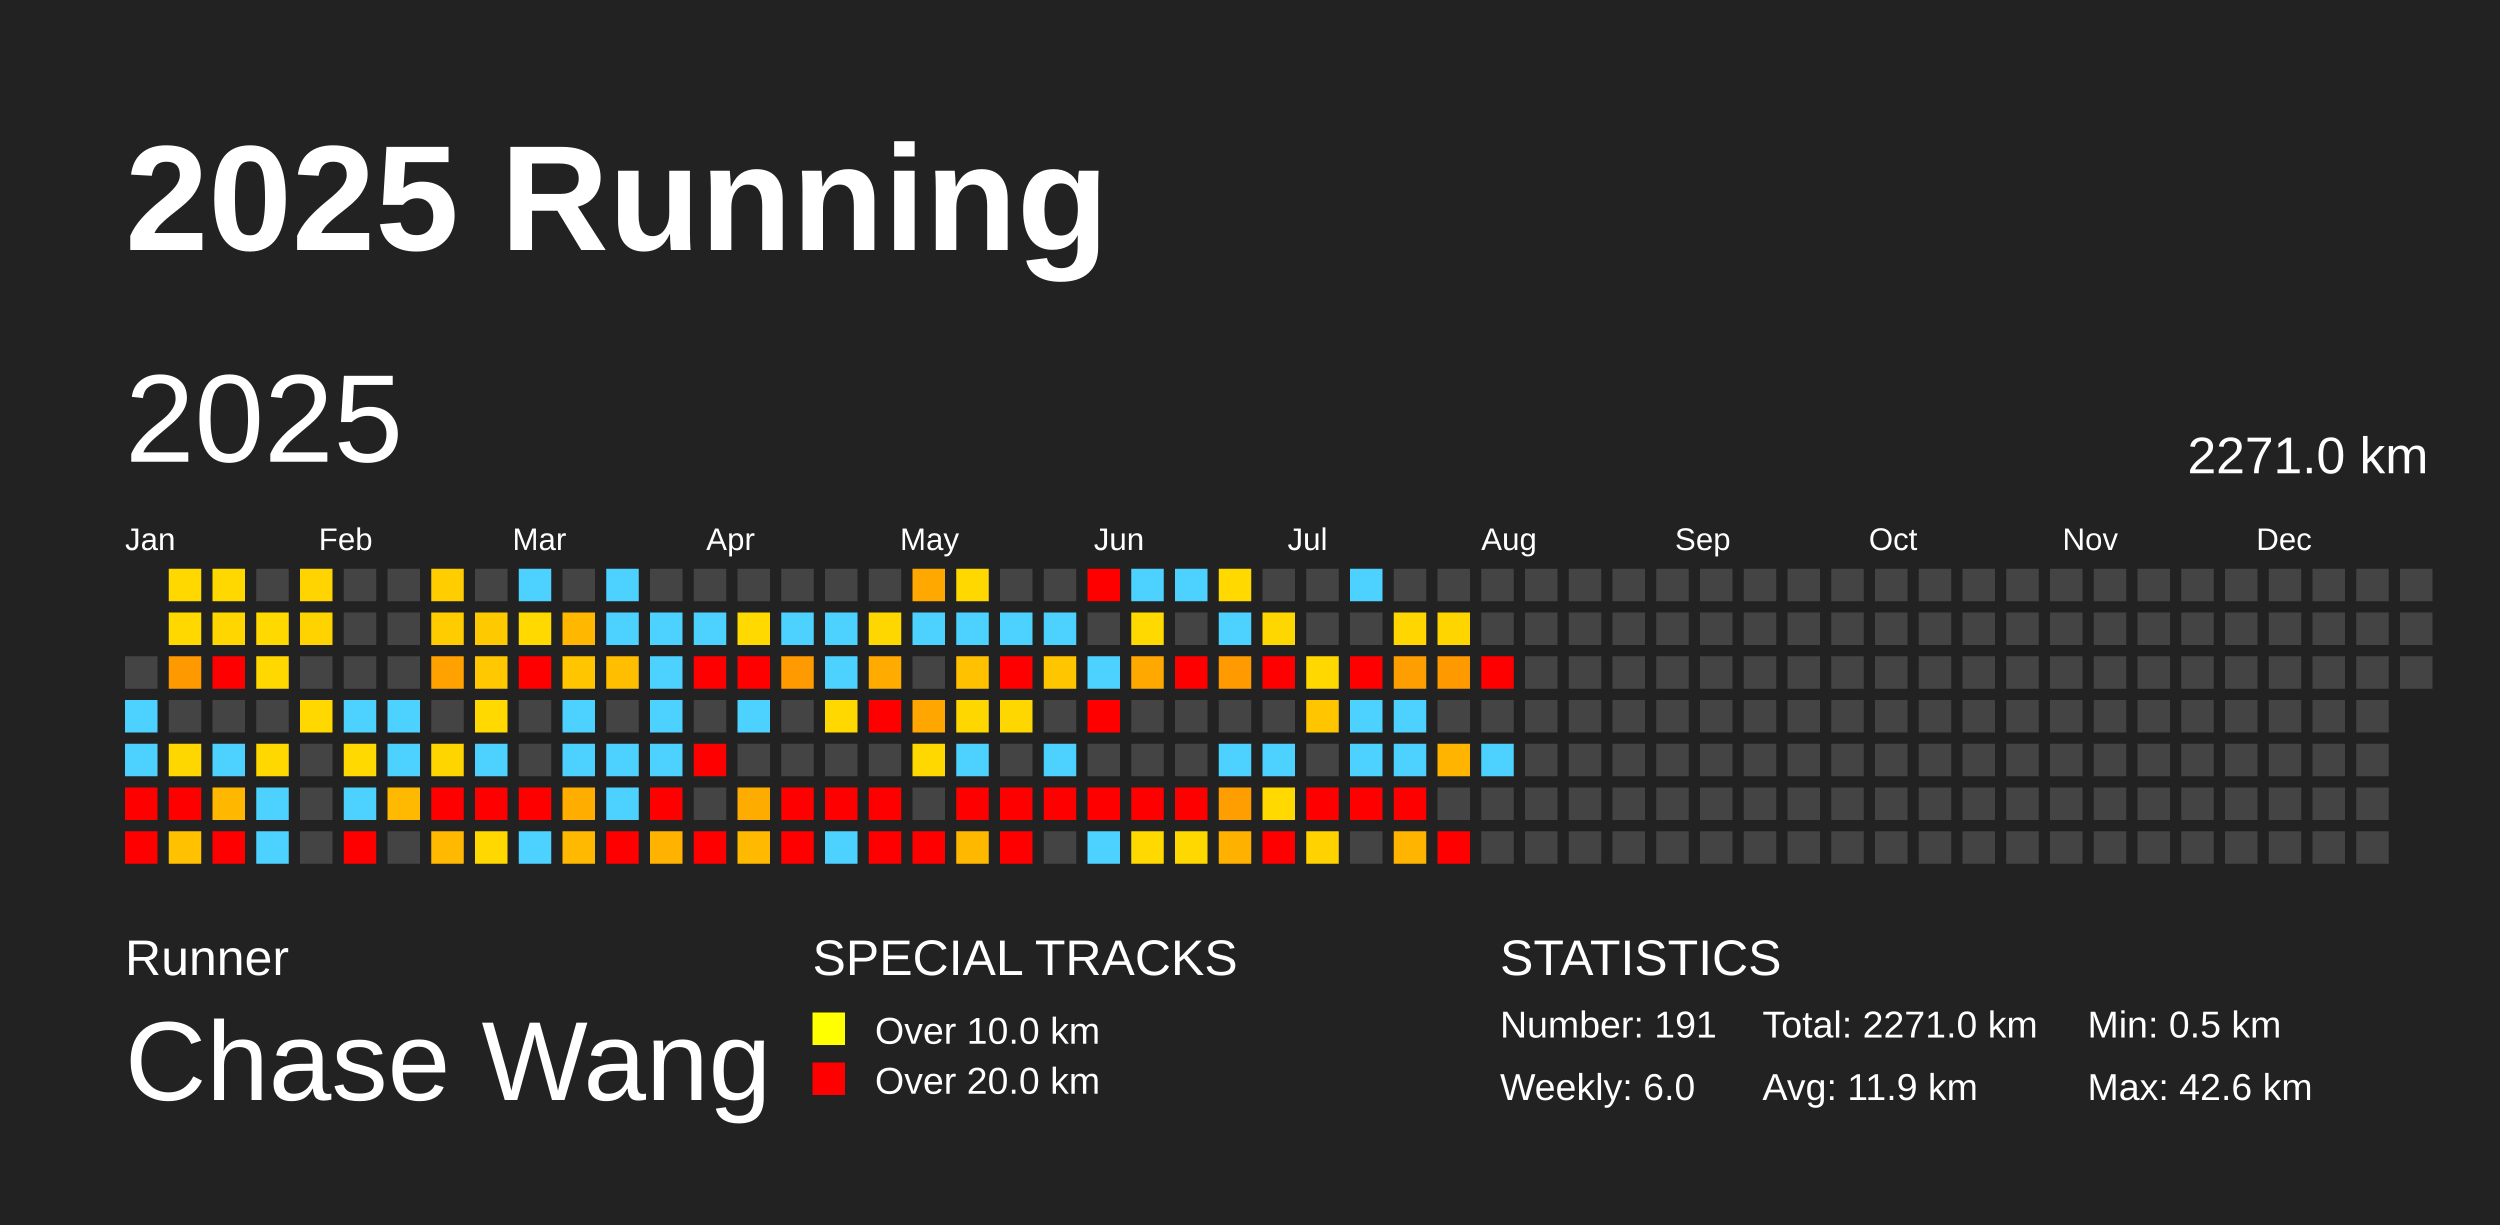
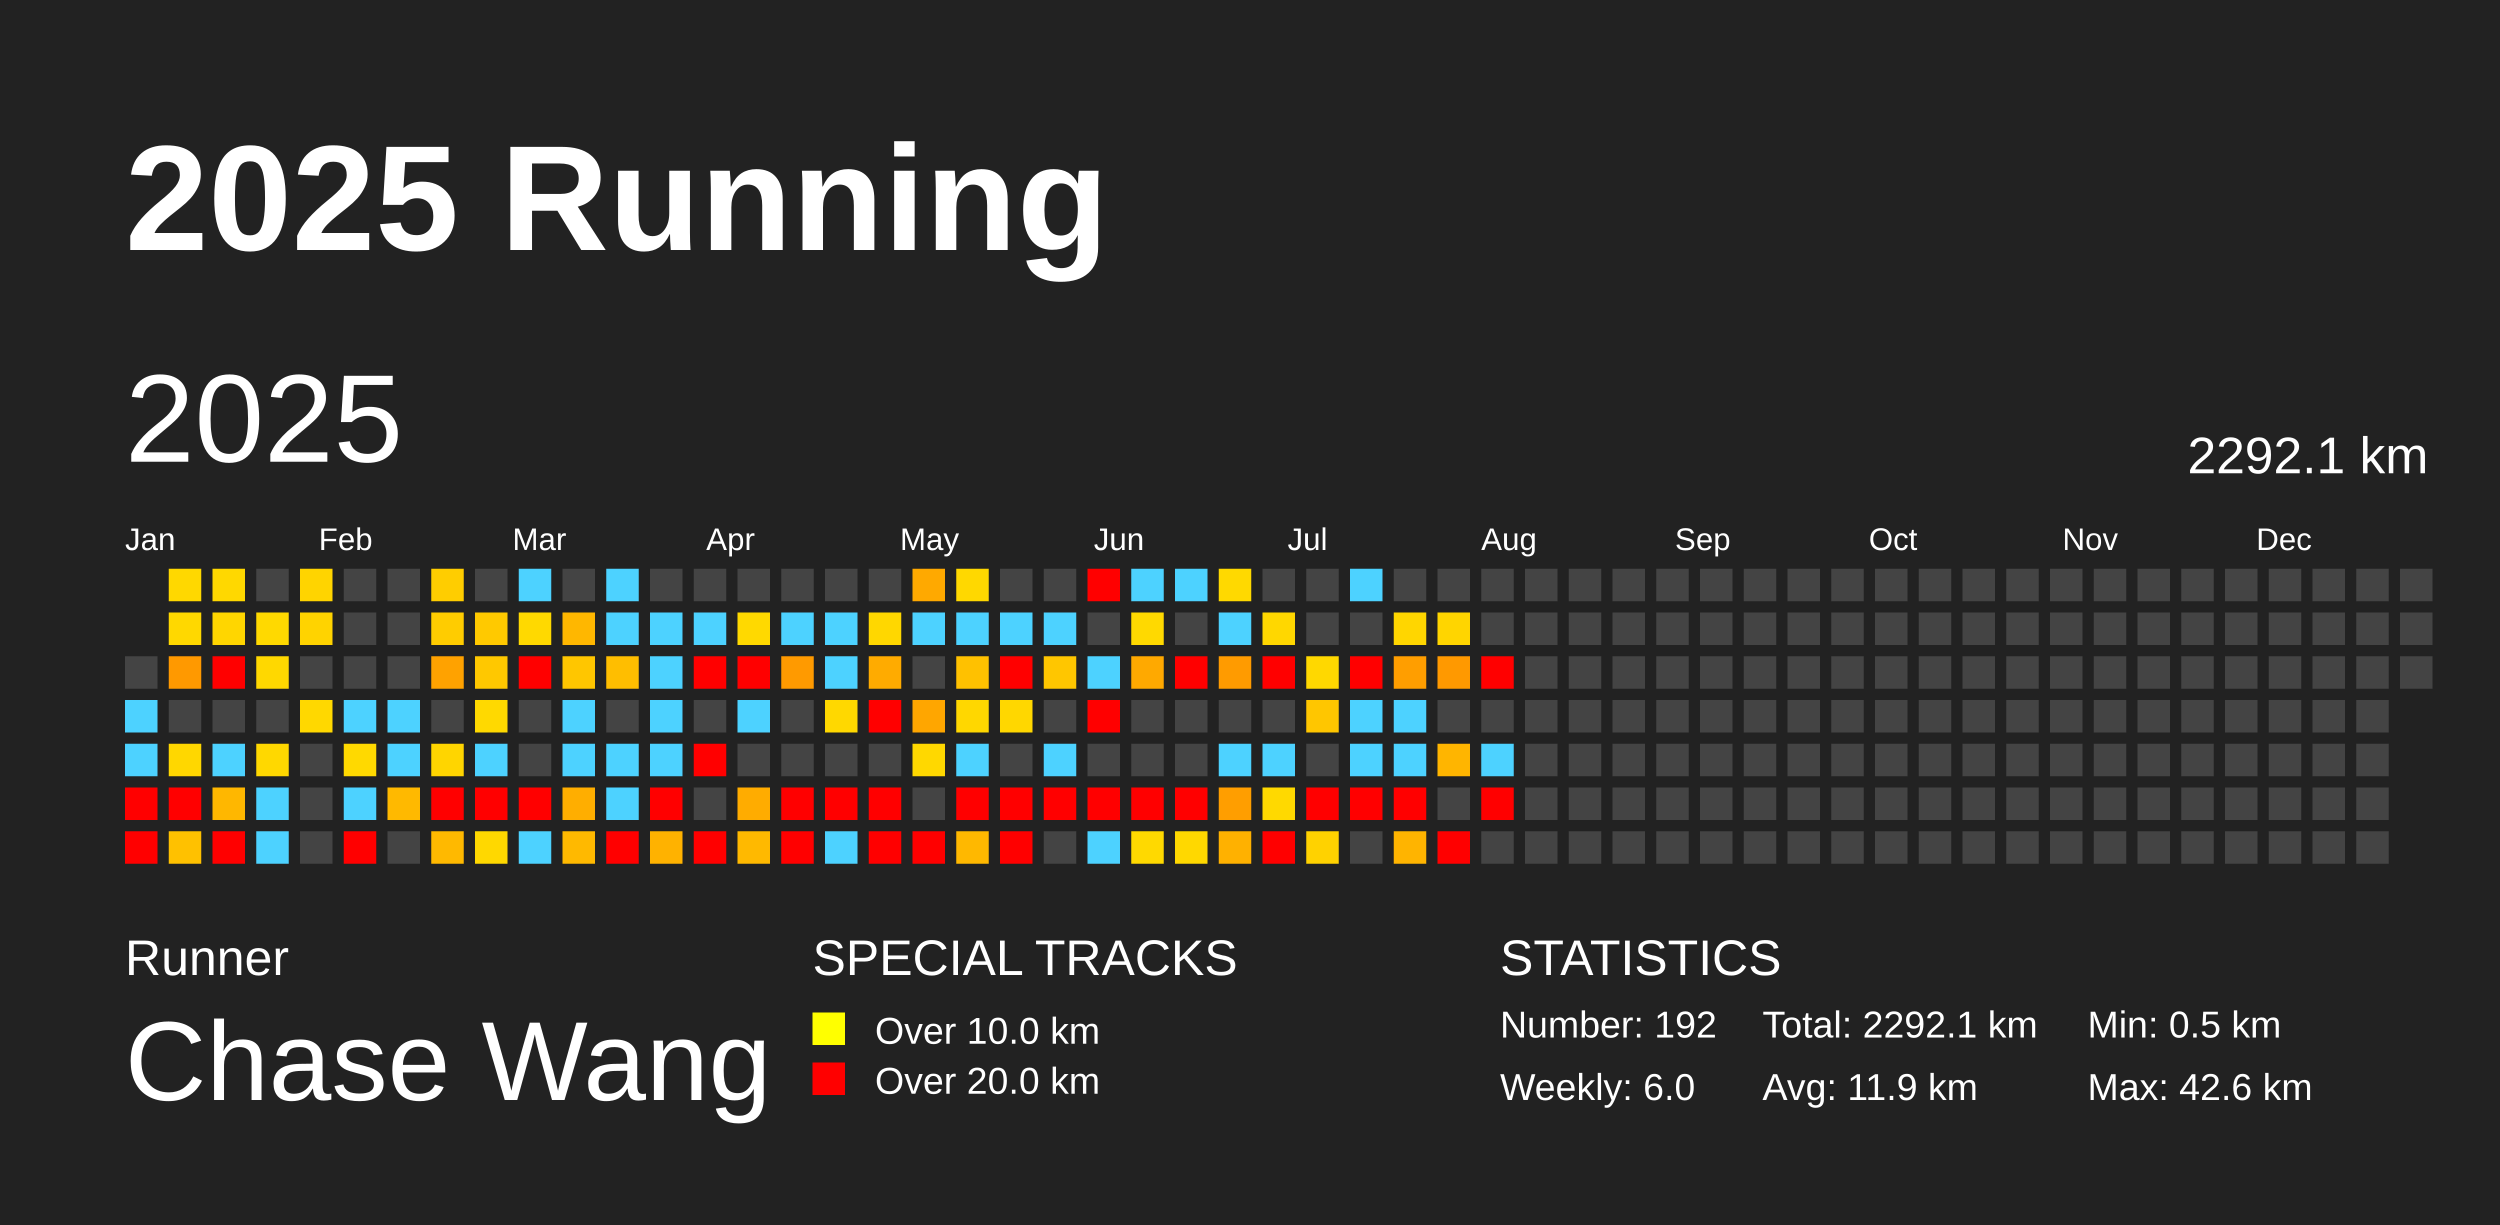
<svg xmlns="http://www.w3.org/2000/svg" baseProfile="full" height="98mm" version="1.1" viewBox="0,0,200,98" width="200mm">
  <defs />
  <rect fill="#222222" height="98" width="200" x="0" y="0" />
  <text fill="#FFFFFF" style="font-size:12px; font-family:Arial; font-weight:bold;" x="10" y="20">2025 Running</text>
  <text fill="#FFFFFF" style="font-size:4px; font-family:Arial" x="10" y="78">Runner</text>
  <text fill="#FFFFFF" style="font-size:9px; font-family:Arial" x="10" y="88">Chase Wang</text>
  <text fill="#FFFFFF" style="font-size:4px; font-family:Arial" x="65" y="78">SPECIAL TRACKS</text>
  <rect fill="yellow" height="2.6" width="2.6" x="65" y="81" />
  <text fill="#FFFFFF" style="font-size:3px; font-family:Arial" x="70" y="83.5">Over 10.0 km</text>
  <rect fill="red" height="2.6" width="2.6" x="65" y="85" />
  <text fill="#FFFFFF" style="font-size:3px; font-family:Arial" x="70" y="87.5">Over 20.0 km</text>
  <text fill="#FFFFFF" style="font-size:4px; font-family:Arial" x="120" y="78">STATISTICS</text>
-   <text fill="#FFFFFF" style="font-size:3px; font-family:Arial" x="120" y="83">Number: 191</text>
+   <text fill="#FFFFFF" style="font-size:3px; font-family:Arial" x="120" y="83">Number: 192</text>
  <text fill="#FFFFFF" style="font-size:3px; font-family:Arial" x="120" y="88">Weekly: 6.0</text>
-   <text fill="#FFFFFF" style="font-size:3px; font-family:Arial" x="141" y="83">Total: 2271.0 km</text>
+   <text fill="#FFFFFF" style="font-size:3px; font-family:Arial" x="141" y="83">Total: 2292.1 km</text>
  <text fill="#FFFFFF" style="font-size:3px; font-family:Arial" x="141" y="88">Avg: 11.9 km</text>
  <text fill="#FFFFFF" style="font-size:3px; font-family:Arial" x="167" y="83">Min: 0.5 km</text>
  <text fill="#FFFFFF" style="font-size:3px; font-family:Arial" x="167" y="88">Max: 42.6 km</text>
  <text dominant-baseline="hanging" fill="#FFFFFF" style="font-size:10.0px; font-family:Arial;" x="10" y="30">2025</text>
-   <text dominant-baseline="hanging" fill="#FFFFFF" style="font-size:4.125px; font-family:Arial;" x="175" y="35">2271.0 km</text>
+   <text dominant-baseline="hanging" fill="#FFFFFF" style="font-size:4.125px; font-family:Arial;" x="175" y="35">2292.1 km</text>
  <text fill="#FFFFFF" style="font-size:2.5px; font-family:Arial" x="10.0" y="44">Jan</text>
  <text fill="#FFFFFF" style="font-size:2.5px; font-family:Arial" x="25.5" y="44">Feb</text>
  <text fill="#FFFFFF" style="font-size:2.5px; font-family:Arial" x="41.0" y="44">Mar</text>
  <text fill="#FFFFFF" style="font-size:2.5px; font-family:Arial" x="56.5" y="44">Apr</text>
  <text fill="#FFFFFF" style="font-size:2.5px; font-family:Arial" x="72.0" y="44">May</text>
  <text fill="#FFFFFF" style="font-size:2.5px; font-family:Arial" x="87.5" y="44">Jun</text>
  <text fill="#FFFFFF" style="font-size:2.5px; font-family:Arial" x="103.0" y="44">Jul</text>
  <text fill="#FFFFFF" style="font-size:2.5px; font-family:Arial" x="118.5" y="44">Aug</text>
  <text fill="#FFFFFF" style="font-size:2.5px; font-family:Arial" x="134.0" y="44">Sep</text>
  <text fill="#FFFFFF" style="font-size:2.5px; font-family:Arial" x="149.5" y="44">Oct</text>
  <text fill="#FFFFFF" style="font-size:2.5px; font-family:Arial" x="165.0" y="44">Nov</text>
  <text fill="#FFFFFF" style="font-size:2.5px; font-family:Arial" x="180.5" y="44">Dec</text>
  <rect fill="#444444" height="2.6" width="2.6" x="10.0" y="52.5" />
  <rect fill="#4dd2ff" height="2.6" width="2.6" x="10.0" y="56.0" />
  <rect fill="#4dd2ff" height="2.6" width="2.6" x="10.0" y="59.5" />
  <rect fill="red" height="2.6" width="2.6" x="10.0" y="63.0" />
  <rect fill="red" height="2.6" width="2.6" x="10.0" y="66.5" />
  <rect fill="#ffd800" height="2.6" width="2.6" x="13.5" y="45.5" />
  <rect fill="#ffd800" height="2.6" width="2.6" x="13.5" y="49.0" />
  <rect fill="#ff9900" height="2.6" width="2.6" x="13.5" y="52.5" />
  <rect fill="#444444" height="2.6" width="2.6" x="13.5" y="56.0" />
  <rect fill="#ffd700" height="2.6" width="2.6" x="13.5" y="59.5" />
  <rect fill="red" height="2.6" width="2.6" x="13.5" y="63.0" />
  <rect fill="#ffc100" height="2.6" width="2.6" x="13.5" y="66.5" />
  <rect fill="#ffd800" height="2.6" width="2.6" x="17.0" y="45.5" />
  <rect fill="#ffd600" height="2.6" width="2.6" x="17.0" y="49.0" />
  <rect fill="red" height="2.6" width="2.6" x="17.0" y="52.5" />
  <rect fill="#444444" height="2.6" width="2.6" x="17.0" y="56.0" />
  <rect fill="#4dd2ff" height="2.6" width="2.6" x="17.0" y="59.5" />
  <rect fill="#ffb700" height="2.6" width="2.6" x="17.0" y="63.0" />
  <rect fill="red" height="2.6" width="2.6" x="17.0" y="66.5" />
  <rect fill="#444444" height="2.6" width="2.6" x="20.5" y="45.5" />
  <rect fill="#ffd900" height="2.6" width="2.6" x="20.5" y="49.0" />
  <rect fill="#ffd800" height="2.6" width="2.6" x="20.5" y="52.5" />
  <rect fill="#444444" height="2.6" width="2.6" x="20.5" y="56.0" />
  <rect fill="#ffd800" height="2.6" width="2.6" x="20.5" y="59.5" />
  <rect fill="#4dd2ff" height="2.6" width="2.6" x="20.5" y="63.0" />
  <rect fill="#4dd2ff" height="2.6" width="2.6" x="20.5" y="66.5" />
  <rect fill="#ffd400" height="2.6" width="2.6" x="24.0" y="45.5" />
  <rect fill="#ffd300" height="2.6" width="2.6" x="24.0" y="49.0" />
  <rect fill="#444444" height="2.6" width="2.6" x="24.0" y="52.5" />
  <rect fill="#ffd800" height="2.6" width="2.6" x="24.0" y="56.0" />
  <rect fill="#444444" height="2.6" width="2.6" x="24.0" y="59.5" />
  <rect fill="#444444" height="2.6" width="2.6" x="24.0" y="63.0" />
  <rect fill="#444444" height="2.6" width="2.6" x="24.0" y="66.5" />
  <rect fill="#444444" height="2.6" width="2.6" x="27.5" y="45.5" />
  <rect fill="#444444" height="2.6" width="2.6" x="27.5" y="49.0" />
  <rect fill="#444444" height="2.6" width="2.6" x="27.5" y="52.5" />
  <rect fill="#4dd2ff" height="2.6" width="2.6" x="27.5" y="56.0" />
  <rect fill="#ffd900" height="2.6" width="2.6" x="27.5" y="59.5" />
  <rect fill="#4dd2ff" height="2.6" width="2.6" x="27.5" y="63.0" />
  <rect fill="red" height="2.6" width="2.6" x="27.5" y="66.5" />
  <rect fill="#444444" height="2.6" width="2.6" x="31.0" y="45.5" />
  <rect fill="#444444" height="2.6" width="2.6" x="31.0" y="49.0" />
  <rect fill="#444444" height="2.6" width="2.6" x="31.0" y="52.5" />
  <rect fill="#4dd2ff" height="2.6" width="2.6" x="31.0" y="56.0" />
  <rect fill="#4dd2ff" height="2.6" width="2.6" x="31.0" y="59.5" />
  <rect fill="#ffb900" height="2.6" width="2.6" x="31.0" y="63.0" />
  <rect fill="#444444" height="2.6" width="2.6" x="31.0" y="66.5" />
  <rect fill="#ffcd00" height="2.6" width="2.6" x="34.5" y="45.5" />
  <rect fill="#ffcc00" height="2.6" width="2.6" x="34.5" y="49.0" />
  <rect fill="#ffa200" height="2.6" width="2.6" x="34.5" y="52.5" />
  <rect fill="#444444" height="2.6" width="2.6" x="34.5" y="56.0" />
  <rect fill="#ffd500" height="2.6" width="2.6" x="34.5" y="59.5" />
  <rect fill="red" height="2.6" width="2.6" x="34.5" y="63.0" />
  <rect fill="#ffb900" height="2.6" width="2.6" x="34.5" y="66.5" />
  <rect fill="#444444" height="2.6" width="2.6" x="38.0" y="45.5" />
  <rect fill="#ffc900" height="2.6" width="2.6" x="38.0" y="49.0" />
  <rect fill="#ffc800" height="2.6" width="2.6" x="38.0" y="52.5" />
  <rect fill="#ffd900" height="2.6" width="2.6" x="38.0" y="56.0" />
  <rect fill="#4dd2ff" height="2.6" width="2.6" x="38.0" y="59.5" />
  <rect fill="red" height="2.6" width="2.6" x="38.0" y="63.0" />
  <rect fill="#ffd800" height="2.6" width="2.6" x="38.0" y="66.5" />
  <rect fill="#4dd2ff" height="2.6" width="2.6" x="41.5" y="45.5" />
  <rect fill="#ffd900" height="2.6" width="2.6" x="41.5" y="49.0" />
  <rect fill="red" height="2.6" width="2.6" x="41.5" y="52.5" />
  <rect fill="#444444" height="2.6" width="2.6" x="41.5" y="56.0" />
  <rect fill="#444444" height="2.6" width="2.6" x="41.5" y="59.5" />
  <rect fill="red" height="2.6" width="2.6" x="41.5" y="63.0" />
  <rect fill="#4dd2ff" height="2.6" width="2.6" x="41.5" y="66.5" />
  <rect fill="#444444" height="2.6" width="2.6" x="45.0" y="45.5" />
  <rect fill="#ffb700" height="2.6" width="2.6" x="45.0" y="49.0" />
  <rect fill="#ffc600" height="2.6" width="2.6" x="45.0" y="52.5" />
  <rect fill="#4dd2ff" height="2.6" width="2.6" x="45.0" y="56.0" />
  <rect fill="#4dd2ff" height="2.6" width="2.6" x="45.0" y="59.5" />
  <rect fill="#ffae00" height="2.6" width="2.6" x="45.0" y="63.0" />
  <rect fill="#ffb900" height="2.6" width="2.6" x="45.0" y="66.5" />
  <rect fill="#4dd2ff" height="2.6" width="2.6" x="48.5" y="45.5" />
  <rect fill="#4dd2ff" height="2.6" width="2.6" x="48.5" y="49.0" />
  <rect fill="#ffbe00" height="2.6" width="2.6" x="48.5" y="52.5" />
  <rect fill="#444444" height="2.6" width="2.6" x="48.5" y="56.0" />
  <rect fill="#4dd2ff" height="2.6" width="2.6" x="48.5" y="59.5" />
  <rect fill="#4dd2ff" height="2.6" width="2.6" x="48.5" y="63.0" />
  <rect fill="red" height="2.6" width="2.6" x="48.5" y="66.5" />
  <rect fill="#444444" height="2.6" width="2.6" x="52.0" y="45.5" />
  <rect fill="#4dd2ff" height="2.6" width="2.6" x="52.0" y="49.0" />
  <rect fill="#4dd2ff" height="2.6" width="2.6" x="52.0" y="52.5" />
  <rect fill="#4dd2ff" height="2.6" width="2.6" x="52.0" y="56.0" />
  <rect fill="#4dd2ff" height="2.6" width="2.6" x="52.0" y="59.5" />
  <rect fill="red" height="2.6" width="2.6" x="52.0" y="63.0" />
  <rect fill="#ffb200" height="2.6" width="2.6" x="52.0" y="66.5" />
  <rect fill="#444444" height="2.6" width="2.6" x="55.5" y="45.5" />
  <rect fill="#4dd2ff" height="2.6" width="2.6" x="55.5" y="49.0" />
  <rect fill="red" height="2.6" width="2.6" x="55.5" y="52.5" />
  <rect fill="#444444" height="2.6" width="2.6" x="55.5" y="56.0" />
  <rect fill="red" height="2.6" width="2.6" x="55.5" y="59.5" />
  <rect fill="#444444" height="2.6" width="2.6" x="55.5" y="63.0" />
  <rect fill="red" height="2.6" width="2.6" x="55.5" y="66.5" />
  <rect fill="#444444" height="2.6" width="2.6" x="59.0" y="45.5" />
  <rect fill="#ffd900" height="2.6" width="2.6" x="59.0" y="49.0" />
  <rect fill="red" height="2.6" width="2.6" x="59.0" y="52.5" />
  <rect fill="#4dd2ff" height="2.6" width="2.6" x="59.0" y="56.0" />
  <rect fill="#444444" height="2.6" width="2.6" x="59.0" y="59.5" />
  <rect fill="#ffac00" height="2.6" width="2.6" x="59.0" y="63.0" />
  <rect fill="#ffb900" height="2.6" width="2.6" x="59.0" y="66.5" />
  <rect fill="#444444" height="2.6" width="2.6" x="62.5" y="45.5" />
  <rect fill="#4dd2ff" height="2.6" width="2.6" x="62.5" y="49.0" />
  <rect fill="#ff9a00" height="2.6" width="2.6" x="62.5" y="52.5" />
  <rect fill="#444444" height="2.6" width="2.6" x="62.5" y="56.0" />
  <rect fill="#444444" height="2.6" width="2.6" x="62.5" y="59.5" />
  <rect fill="red" height="2.6" width="2.6" x="62.5" y="63.0" />
  <rect fill="red" height="2.6" width="2.6" x="62.5" y="66.5" />
  <rect fill="#444444" height="2.6" width="2.6" x="66.0" y="45.5" />
  <rect fill="#4dd2ff" height="2.6" width="2.6" x="66.0" y="49.0" />
  <rect fill="#4dd2ff" height="2.6" width="2.6" x="66.0" y="52.5" />
  <rect fill="#ffd800" height="2.6" width="2.6" x="66.0" y="56.0" />
  <rect fill="#444444" height="2.6" width="2.6" x="66.0" y="59.5" />
  <rect fill="red" height="2.6" width="2.6" x="66.0" y="63.0" />
  <rect fill="#4dd2ff" height="2.6" width="2.6" x="66.0" y="66.5" />
  <rect fill="#444444" height="2.6" width="2.6" x="69.5" y="45.5" />
  <rect fill="#ffd700" height="2.6" width="2.6" x="69.5" y="49.0" />
  <rect fill="#ffab00" height="2.6" width="2.6" x="69.5" y="52.5" />
  <rect fill="red" height="2.6" width="2.6" x="69.5" y="56.0" />
  <rect fill="#444444" height="2.6" width="2.6" x="69.5" y="59.5" />
  <rect fill="red" height="2.6" width="2.6" x="69.5" y="63.0" />
  <rect fill="red" height="2.6" width="2.6" x="69.5" y="66.5" />
  <rect fill="#ffa900" height="2.6" width="2.6" x="73.0" y="45.5" />
  <rect fill="#4dd2ff" height="2.6" width="2.6" x="73.0" y="49.0" />
  <rect fill="#444444" height="2.6" width="2.6" x="73.0" y="52.5" />
  <rect fill="#ffa600" height="2.6" width="2.6" x="73.0" y="56.0" />
  <rect fill="#ffd800" height="2.6" width="2.6" x="73.0" y="59.5" />
  <rect fill="#444444" height="2.6" width="2.6" x="73.0" y="63.0" />
  <rect fill="red" height="2.6" width="2.6" x="73.0" y="66.5" />
  <rect fill="#ffd800" height="2.6" width="2.6" x="76.5" y="45.5" />
  <rect fill="#4dd2ff" height="2.6" width="2.6" x="76.5" y="49.0" />
  <rect fill="#ffc100" height="2.6" width="2.6" x="76.5" y="52.5" />
  <rect fill="#ffd700" height="2.6" width="2.6" x="76.5" y="56.0" />
  <rect fill="#4dd2ff" height="2.6" width="2.6" x="76.5" y="59.5" />
  <rect fill="red" height="2.6" width="2.6" x="76.5" y="63.0" />
  <rect fill="#ffb800" height="2.6" width="2.6" x="76.5" y="66.5" />
  <rect fill="#444444" height="2.6" width="2.6" x="80.0" y="45.5" />
  <rect fill="#4dd2ff" height="2.6" width="2.6" x="80.0" y="49.0" />
  <rect fill="red" height="2.6" width="2.6" x="80.0" y="52.5" />
  <rect fill="#ffd700" height="2.6" width="2.6" x="80.0" y="56.0" />
  <rect fill="#444444" height="2.6" width="2.6" x="80.0" y="59.5" />
  <rect fill="red" height="2.6" width="2.6" x="80.0" y="63.0" />
  <rect fill="red" height="2.6" width="2.6" x="80.0" y="66.5" />
  <rect fill="#444444" height="2.6" width="2.6" x="83.5" y="45.5" />
  <rect fill="#4dd2ff" height="2.6" width="2.6" x="83.5" y="49.0" />
  <rect fill="#ffc600" height="2.6" width="2.6" x="83.5" y="52.5" />
  <rect fill="#444444" height="2.6" width="2.6" x="83.5" y="56.0" />
  <rect fill="#4dd2ff" height="2.6" width="2.6" x="83.5" y="59.5" />
  <rect fill="red" height="2.6" width="2.6" x="83.5" y="63.0" />
  <rect fill="#444444" height="2.6" width="2.6" x="83.5" y="66.5" />
  <rect fill="red" height="2.6" width="2.6" x="87.0" y="45.5" />
  <rect fill="#444444" height="2.6" width="2.6" x="87.0" y="49.0" />
  <rect fill="#4dd2ff" height="2.6" width="2.6" x="87.0" y="52.5" />
  <rect fill="red" height="2.6" width="2.6" x="87.0" y="56.0" />
  <rect fill="#444444" height="2.6" width="2.6" x="87.0" y="59.5" />
  <rect fill="red" height="2.6" width="2.6" x="87.0" y="63.0" />
  <rect fill="#4dd2ff" height="2.6" width="2.6" x="87.0" y="66.5" />
  <rect fill="#4dd2ff" height="2.6" width="2.6" x="90.5" y="45.5" />
  <rect fill="#ffd900" height="2.6" width="2.6" x="90.5" y="49.0" />
  <rect fill="#ffa900" height="2.6" width="2.6" x="90.5" y="52.5" />
  <rect fill="#444444" height="2.6" width="2.6" x="90.5" y="56.0" />
  <rect fill="#444444" height="2.6" width="2.6" x="90.5" y="59.5" />
  <rect fill="red" height="2.6" width="2.6" x="90.5" y="63.0" />
  <rect fill="#ffd900" height="2.6" width="2.6" x="90.5" y="66.5" />
  <rect fill="#4dd2ff" height="2.6" width="2.6" x="94.0" y="45.5" />
  <rect fill="#444444" height="2.6" width="2.6" x="94.0" y="49.0" />
  <rect fill="red" height="2.6" width="2.6" x="94.0" y="52.5" />
  <rect fill="#444444" height="2.6" width="2.6" x="94.0" y="56.0" />
  <rect fill="#444444" height="2.6" width="2.6" x="94.0" y="59.5" />
  <rect fill="red" height="2.6" width="2.6" x="94.0" y="63.0" />
  <rect fill="#ffd800" height="2.6" width="2.6" x="94.0" y="66.5" />
  <rect fill="#ffd900" height="2.6" width="2.6" x="97.5" y="45.5" />
  <rect fill="#4dd2ff" height="2.6" width="2.6" x="97.5" y="49.0" />
  <rect fill="#ff9b00" height="2.6" width="2.6" x="97.5" y="52.5" />
  <rect fill="#444444" height="2.6" width="2.6" x="97.5" y="56.0" />
  <rect fill="#4dd2ff" height="2.6" width="2.6" x="97.5" y="59.5" />
  <rect fill="#ff9e00" height="2.6" width="2.6" x="97.5" y="63.0" />
  <rect fill="#ffb100" height="2.6" width="2.6" x="97.5" y="66.5" />
  <rect fill="#444444" height="2.6" width="2.6" x="101.0" y="45.5" />
  <rect fill="#ffd700" height="2.6" width="2.6" x="101.0" y="49.0" />
  <rect fill="red" height="2.6" width="2.6" x="101.0" y="52.5" />
  <rect fill="#444444" height="2.6" width="2.6" x="101.0" y="56.0" />
  <rect fill="#4dd2ff" height="2.6" width="2.6" x="101.0" y="59.5" />
  <rect fill="#ffd900" height="2.6" width="2.6" x="101.0" y="63.0" />
  <rect fill="red" height="2.6" width="2.6" x="101.0" y="66.5" />
  <rect fill="#444444" height="2.6" width="2.6" x="104.5" y="45.5" />
  <rect fill="#444444" height="2.6" width="2.6" x="104.5" y="49.0" />
  <rect fill="#ffd800" height="2.6" width="2.6" x="104.5" y="52.5" />
  <rect fill="#ffc600" height="2.6" width="2.6" x="104.5" y="56.0" />
  <rect fill="#444444" height="2.6" width="2.6" x="104.5" y="59.5" />
  <rect fill="red" height="2.6" width="2.6" x="104.5" y="63.0" />
  <rect fill="#ffd200" height="2.6" width="2.6" x="104.5" y="66.5" />
  <rect fill="#4dd2ff" height="2.6" width="2.6" x="108.0" y="45.5" />
  <rect fill="#444444" height="2.6" width="2.6" x="108.0" y="49.0" />
  <rect fill="red" height="2.6" width="2.6" x="108.0" y="52.5" />
  <rect fill="#4dd2ff" height="2.6" width="2.6" x="108.0" y="56.0" />
  <rect fill="#4dd2ff" height="2.6" width="2.6" x="108.0" y="59.5" />
  <rect fill="red" height="2.6" width="2.6" x="108.0" y="63.0" />
  <rect fill="#444444" height="2.6" width="2.6" x="108.0" y="66.5" />
  <rect fill="#444444" height="2.6" width="2.6" x="111.5" y="45.5" />
  <rect fill="#ffd600" height="2.6" width="2.6" x="111.5" y="49.0" />
  <rect fill="#ff9e00" height="2.6" width="2.6" x="111.5" y="52.5" />
  <rect fill="#4dd2ff" height="2.6" width="2.6" x="111.5" y="56.0" />
  <rect fill="#4dd2ff" height="2.6" width="2.6" x="111.5" y="59.5" />
  <rect fill="red" height="2.6" width="2.6" x="111.5" y="63.0" />
  <rect fill="#ffb400" height="2.6" width="2.6" x="111.5" y="66.5" />
  <rect fill="#444444" height="2.6" width="2.6" x="115.0" y="45.5" />
  <rect fill="#ffd500" height="2.6" width="2.6" x="115.0" y="49.0" />
  <rect fill="#ff9900" height="2.6" width="2.6" x="115.0" y="52.5" />
  <rect fill="#444444" height="2.6" width="2.6" x="115.0" y="56.0" />
  <rect fill="#ffb500" height="2.6" width="2.6" x="115.0" y="59.5" />
  <rect fill="#444444" height="2.6" width="2.6" x="115.0" y="63.0" />
  <rect fill="red" height="2.6" width="2.6" x="115.0" y="66.5" />
  <rect fill="#444444" height="2.6" width="2.6" x="118.5" y="45.5" />
  <rect fill="#444444" height="2.6" width="2.6" x="118.5" y="49.0" />
  <rect fill="red" height="2.6" width="2.6" x="118.5" y="52.5" />
  <rect fill="#444444" height="2.6" width="2.6" x="118.5" y="56.0" />
  <rect fill="#4dd2ff" height="2.6" width="2.6" x="118.5" y="59.5" />
-   <rect fill="#444444" height="2.6" width="2.6" x="118.5" y="63.0" />
+   <rect fill="red" height="2.6" width="2.6" x="118.5" y="63.0" />
  <rect fill="#444444" height="2.6" width="2.6" x="118.5" y="66.5" />
  <rect fill="#444444" height="2.6" width="2.6" x="122.0" y="45.5" />
  <rect fill="#444444" height="2.6" width="2.6" x="122.0" y="49.0" />
  <rect fill="#444444" height="2.6" width="2.6" x="122.0" y="52.5" />
  <rect fill="#444444" height="2.6" width="2.6" x="122.0" y="56.0" />
  <rect fill="#444444" height="2.6" width="2.6" x="122.0" y="59.5" />
  <rect fill="#444444" height="2.6" width="2.6" x="122.0" y="63.0" />
  <rect fill="#444444" height="2.6" width="2.6" x="122.0" y="66.5" />
  <rect fill="#444444" height="2.6" width="2.6" x="125.5" y="45.5" />
  <rect fill="#444444" height="2.6" width="2.6" x="125.5" y="49.0" />
  <rect fill="#444444" height="2.6" width="2.6" x="125.5" y="52.5" />
  <rect fill="#444444" height="2.6" width="2.6" x="125.5" y="56.0" />
  <rect fill="#444444" height="2.6" width="2.6" x="125.5" y="59.5" />
  <rect fill="#444444" height="2.6" width="2.6" x="125.5" y="63.0" />
  <rect fill="#444444" height="2.6" width="2.6" x="125.5" y="66.5" />
  <rect fill="#444444" height="2.6" width="2.6" x="129.0" y="45.5" />
  <rect fill="#444444" height="2.6" width="2.6" x="129.0" y="49.0" />
  <rect fill="#444444" height="2.6" width="2.6" x="129.0" y="52.5" />
  <rect fill="#444444" height="2.6" width="2.6" x="129.0" y="56.0" />
  <rect fill="#444444" height="2.6" width="2.6" x="129.0" y="59.5" />
  <rect fill="#444444" height="2.6" width="2.6" x="129.0" y="63.0" />
  <rect fill="#444444" height="2.6" width="2.6" x="129.0" y="66.5" />
  <rect fill="#444444" height="2.6" width="2.6" x="132.5" y="45.5" />
  <rect fill="#444444" height="2.6" width="2.6" x="132.5" y="49.0" />
  <rect fill="#444444" height="2.6" width="2.6" x="132.5" y="52.5" />
  <rect fill="#444444" height="2.6" width="2.6" x="132.5" y="56.0" />
  <rect fill="#444444" height="2.6" width="2.6" x="132.5" y="59.5" />
  <rect fill="#444444" height="2.6" width="2.6" x="132.5" y="63.0" />
  <rect fill="#444444" height="2.6" width="2.6" x="132.5" y="66.5" />
  <rect fill="#444444" height="2.6" width="2.6" x="136.0" y="45.5" />
  <rect fill="#444444" height="2.6" width="2.6" x="136.0" y="49.0" />
  <rect fill="#444444" height="2.6" width="2.6" x="136.0" y="52.5" />
  <rect fill="#444444" height="2.6" width="2.6" x="136.0" y="56.0" />
  <rect fill="#444444" height="2.6" width="2.6" x="136.0" y="59.5" />
  <rect fill="#444444" height="2.6" width="2.6" x="136.0" y="63.0" />
  <rect fill="#444444" height="2.6" width="2.6" x="136.0" y="66.5" />
  <rect fill="#444444" height="2.6" width="2.6" x="139.5" y="45.5" />
  <rect fill="#444444" height="2.6" width="2.6" x="139.5" y="49.0" />
  <rect fill="#444444" height="2.6" width="2.6" x="139.5" y="52.5" />
  <rect fill="#444444" height="2.6" width="2.6" x="139.5" y="56.0" />
  <rect fill="#444444" height="2.6" width="2.6" x="139.5" y="59.5" />
  <rect fill="#444444" height="2.6" width="2.6" x="139.5" y="63.0" />
  <rect fill="#444444" height="2.6" width="2.6" x="139.5" y="66.5" />
  <rect fill="#444444" height="2.6" width="2.6" x="143.0" y="45.5" />
  <rect fill="#444444" height="2.6" width="2.6" x="143.0" y="49.0" />
  <rect fill="#444444" height="2.6" width="2.6" x="143.0" y="52.5" />
  <rect fill="#444444" height="2.6" width="2.6" x="143.0" y="56.0" />
  <rect fill="#444444" height="2.6" width="2.6" x="143.0" y="59.5" />
  <rect fill="#444444" height="2.6" width="2.6" x="143.0" y="63.0" />
  <rect fill="#444444" height="2.6" width="2.6" x="143.0" y="66.5" />
  <rect fill="#444444" height="2.6" width="2.6" x="146.5" y="45.5" />
  <rect fill="#444444" height="2.6" width="2.6" x="146.5" y="49.0" />
  <rect fill="#444444" height="2.6" width="2.6" x="146.5" y="52.5" />
  <rect fill="#444444" height="2.6" width="2.6" x="146.5" y="56.0" />
  <rect fill="#444444" height="2.6" width="2.6" x="146.5" y="59.5" />
  <rect fill="#444444" height="2.6" width="2.6" x="146.5" y="63.0" />
  <rect fill="#444444" height="2.6" width="2.6" x="146.5" y="66.5" />
  <rect fill="#444444" height="2.6" width="2.6" x="150.0" y="45.5" />
  <rect fill="#444444" height="2.6" width="2.6" x="150.0" y="49.0" />
  <rect fill="#444444" height="2.6" width="2.6" x="150.0" y="52.5" />
  <rect fill="#444444" height="2.6" width="2.6" x="150.0" y="56.0" />
  <rect fill="#444444" height="2.6" width="2.6" x="150.0" y="59.5" />
  <rect fill="#444444" height="2.6" width="2.6" x="150.0" y="63.0" />
  <rect fill="#444444" height="2.6" width="2.6" x="150.0" y="66.5" />
  <rect fill="#444444" height="2.6" width="2.6" x="153.5" y="45.5" />
  <rect fill="#444444" height="2.6" width="2.6" x="153.5" y="49.0" />
  <rect fill="#444444" height="2.6" width="2.6" x="153.5" y="52.5" />
  <rect fill="#444444" height="2.6" width="2.6" x="153.5" y="56.0" />
  <rect fill="#444444" height="2.6" width="2.6" x="153.5" y="59.5" />
  <rect fill="#444444" height="2.6" width="2.6" x="153.5" y="63.0" />
  <rect fill="#444444" height="2.6" width="2.6" x="153.5" y="66.5" />
  <rect fill="#444444" height="2.6" width="2.6" x="157.0" y="45.5" />
  <rect fill="#444444" height="2.6" width="2.6" x="157.0" y="49.0" />
  <rect fill="#444444" height="2.6" width="2.6" x="157.0" y="52.5" />
  <rect fill="#444444" height="2.6" width="2.6" x="157.0" y="56.0" />
  <rect fill="#444444" height="2.6" width="2.6" x="157.0" y="59.5" />
  <rect fill="#444444" height="2.6" width="2.6" x="157.0" y="63.0" />
  <rect fill="#444444" height="2.6" width="2.6" x="157.0" y="66.5" />
  <rect fill="#444444" height="2.6" width="2.6" x="160.5" y="45.5" />
  <rect fill="#444444" height="2.6" width="2.6" x="160.5" y="49.0" />
  <rect fill="#444444" height="2.6" width="2.6" x="160.5" y="52.5" />
  <rect fill="#444444" height="2.6" width="2.6" x="160.5" y="56.0" />
  <rect fill="#444444" height="2.6" width="2.6" x="160.5" y="59.5" />
  <rect fill="#444444" height="2.6" width="2.6" x="160.5" y="63.0" />
  <rect fill="#444444" height="2.6" width="2.6" x="160.5" y="66.5" />
  <rect fill="#444444" height="2.6" width="2.6" x="164.0" y="45.5" />
  <rect fill="#444444" height="2.6" width="2.6" x="164.0" y="49.0" />
  <rect fill="#444444" height="2.6" width="2.6" x="164.0" y="52.5" />
  <rect fill="#444444" height="2.6" width="2.6" x="164.0" y="56.0" />
  <rect fill="#444444" height="2.6" width="2.6" x="164.0" y="59.5" />
  <rect fill="#444444" height="2.6" width="2.6" x="164.0" y="63.0" />
  <rect fill="#444444" height="2.6" width="2.6" x="164.0" y="66.5" />
  <rect fill="#444444" height="2.6" width="2.6" x="167.5" y="45.5" />
  <rect fill="#444444" height="2.6" width="2.6" x="167.5" y="49.0" />
  <rect fill="#444444" height="2.6" width="2.6" x="167.5" y="52.5" />
  <rect fill="#444444" height="2.6" width="2.6" x="167.5" y="56.0" />
  <rect fill="#444444" height="2.6" width="2.6" x="167.5" y="59.5" />
  <rect fill="#444444" height="2.6" width="2.6" x="167.5" y="63.0" />
  <rect fill="#444444" height="2.6" width="2.6" x="167.5" y="66.5" />
  <rect fill="#444444" height="2.6" width="2.6" x="171.0" y="45.5" />
  <rect fill="#444444" height="2.6" width="2.6" x="171.0" y="49.0" />
  <rect fill="#444444" height="2.6" width="2.6" x="171.0" y="52.5" />
  <rect fill="#444444" height="2.6" width="2.6" x="171.0" y="56.0" />
  <rect fill="#444444" height="2.6" width="2.6" x="171.0" y="59.5" />
  <rect fill="#444444" height="2.6" width="2.6" x="171.0" y="63.0" />
  <rect fill="#444444" height="2.6" width="2.6" x="171.0" y="66.5" />
  <rect fill="#444444" height="2.6" width="2.6" x="174.5" y="45.5" />
  <rect fill="#444444" height="2.6" width="2.6" x="174.5" y="49.0" />
  <rect fill="#444444" height="2.6" width="2.6" x="174.5" y="52.5" />
  <rect fill="#444444" height="2.6" width="2.6" x="174.5" y="56.0" />
  <rect fill="#444444" height="2.6" width="2.6" x="174.5" y="59.5" />
  <rect fill="#444444" height="2.6" width="2.6" x="174.5" y="63.0" />
  <rect fill="#444444" height="2.6" width="2.6" x="174.5" y="66.5" />
  <rect fill="#444444" height="2.6" width="2.6" x="178.0" y="45.5" />
  <rect fill="#444444" height="2.6" width="2.6" x="178.0" y="49.0" />
  <rect fill="#444444" height="2.6" width="2.6" x="178.0" y="52.5" />
  <rect fill="#444444" height="2.6" width="2.6" x="178.0" y="56.0" />
  <rect fill="#444444" height="2.6" width="2.6" x="178.0" y="59.5" />
  <rect fill="#444444" height="2.6" width="2.6" x="178.0" y="63.0" />
  <rect fill="#444444" height="2.6" width="2.6" x="178.0" y="66.5" />
  <rect fill="#444444" height="2.6" width="2.6" x="181.5" y="45.5" />
  <rect fill="#444444" height="2.6" width="2.6" x="181.5" y="49.0" />
  <rect fill="#444444" height="2.6" width="2.6" x="181.5" y="52.5" />
  <rect fill="#444444" height="2.6" width="2.6" x="181.5" y="56.0" />
  <rect fill="#444444" height="2.6" width="2.6" x="181.5" y="59.5" />
  <rect fill="#444444" height="2.6" width="2.6" x="181.5" y="63.0" />
  <rect fill="#444444" height="2.6" width="2.6" x="181.5" y="66.5" />
  <rect fill="#444444" height="2.6" width="2.6" x="185.0" y="45.5" />
  <rect fill="#444444" height="2.6" width="2.6" x="185.0" y="49.0" />
  <rect fill="#444444" height="2.6" width="2.6" x="185.0" y="52.5" />
  <rect fill="#444444" height="2.6" width="2.6" x="185.0" y="56.0" />
  <rect fill="#444444" height="2.6" width="2.6" x="185.0" y="59.5" />
  <rect fill="#444444" height="2.6" width="2.6" x="185.0" y="63.0" />
  <rect fill="#444444" height="2.6" width="2.6" x="185.0" y="66.5" />
  <rect fill="#444444" height="2.6" width="2.6" x="188.5" y="45.5" />
  <rect fill="#444444" height="2.6" width="2.6" x="188.5" y="49.0" />
  <rect fill="#444444" height="2.6" width="2.6" x="188.5" y="52.5" />
  <rect fill="#444444" height="2.6" width="2.6" x="188.5" y="56.0" />
  <rect fill="#444444" height="2.6" width="2.6" x="188.5" y="59.5" />
  <rect fill="#444444" height="2.6" width="2.6" x="188.5" y="63.0" />
  <rect fill="#444444" height="2.6" width="2.6" x="188.5" y="66.5" />
  <rect fill="#444444" height="2.6" width="2.6" x="192.0" y="45.5" />
  <rect fill="#444444" height="2.6" width="2.6" x="192.0" y="49.0" />
  <rect fill="#444444" height="2.6" width="2.6" x="192.0" y="52.5" />
</svg>
